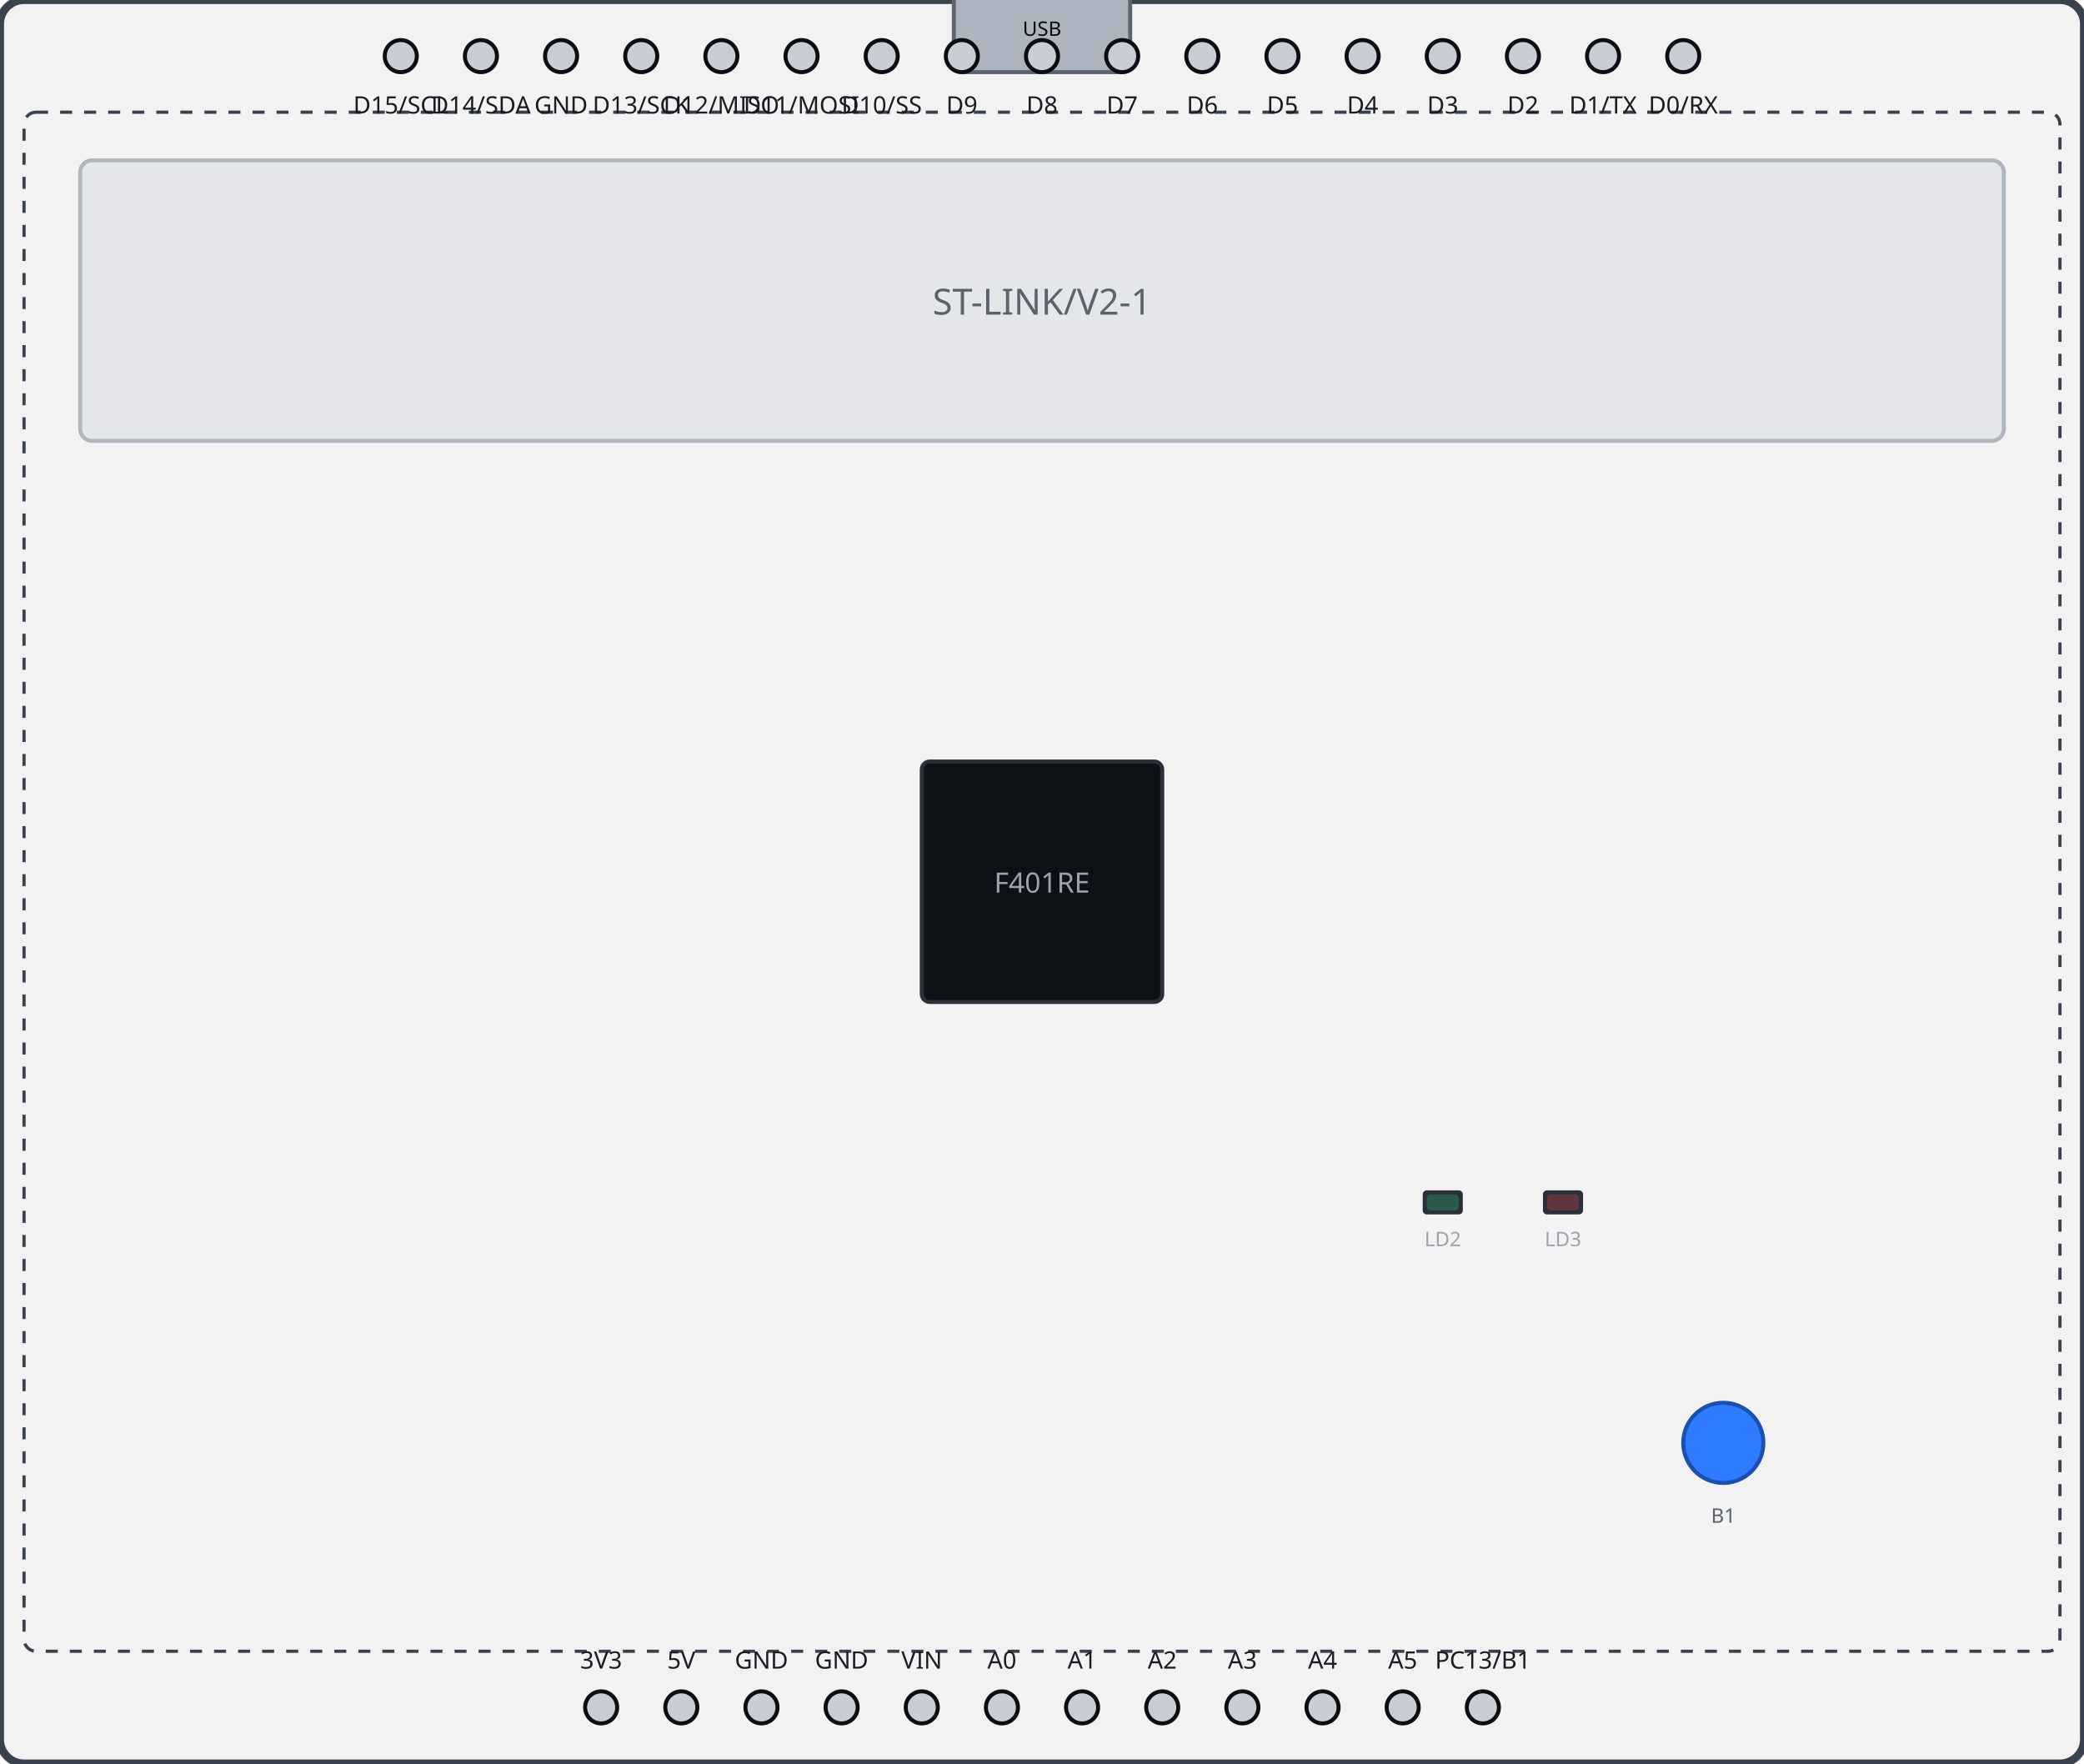
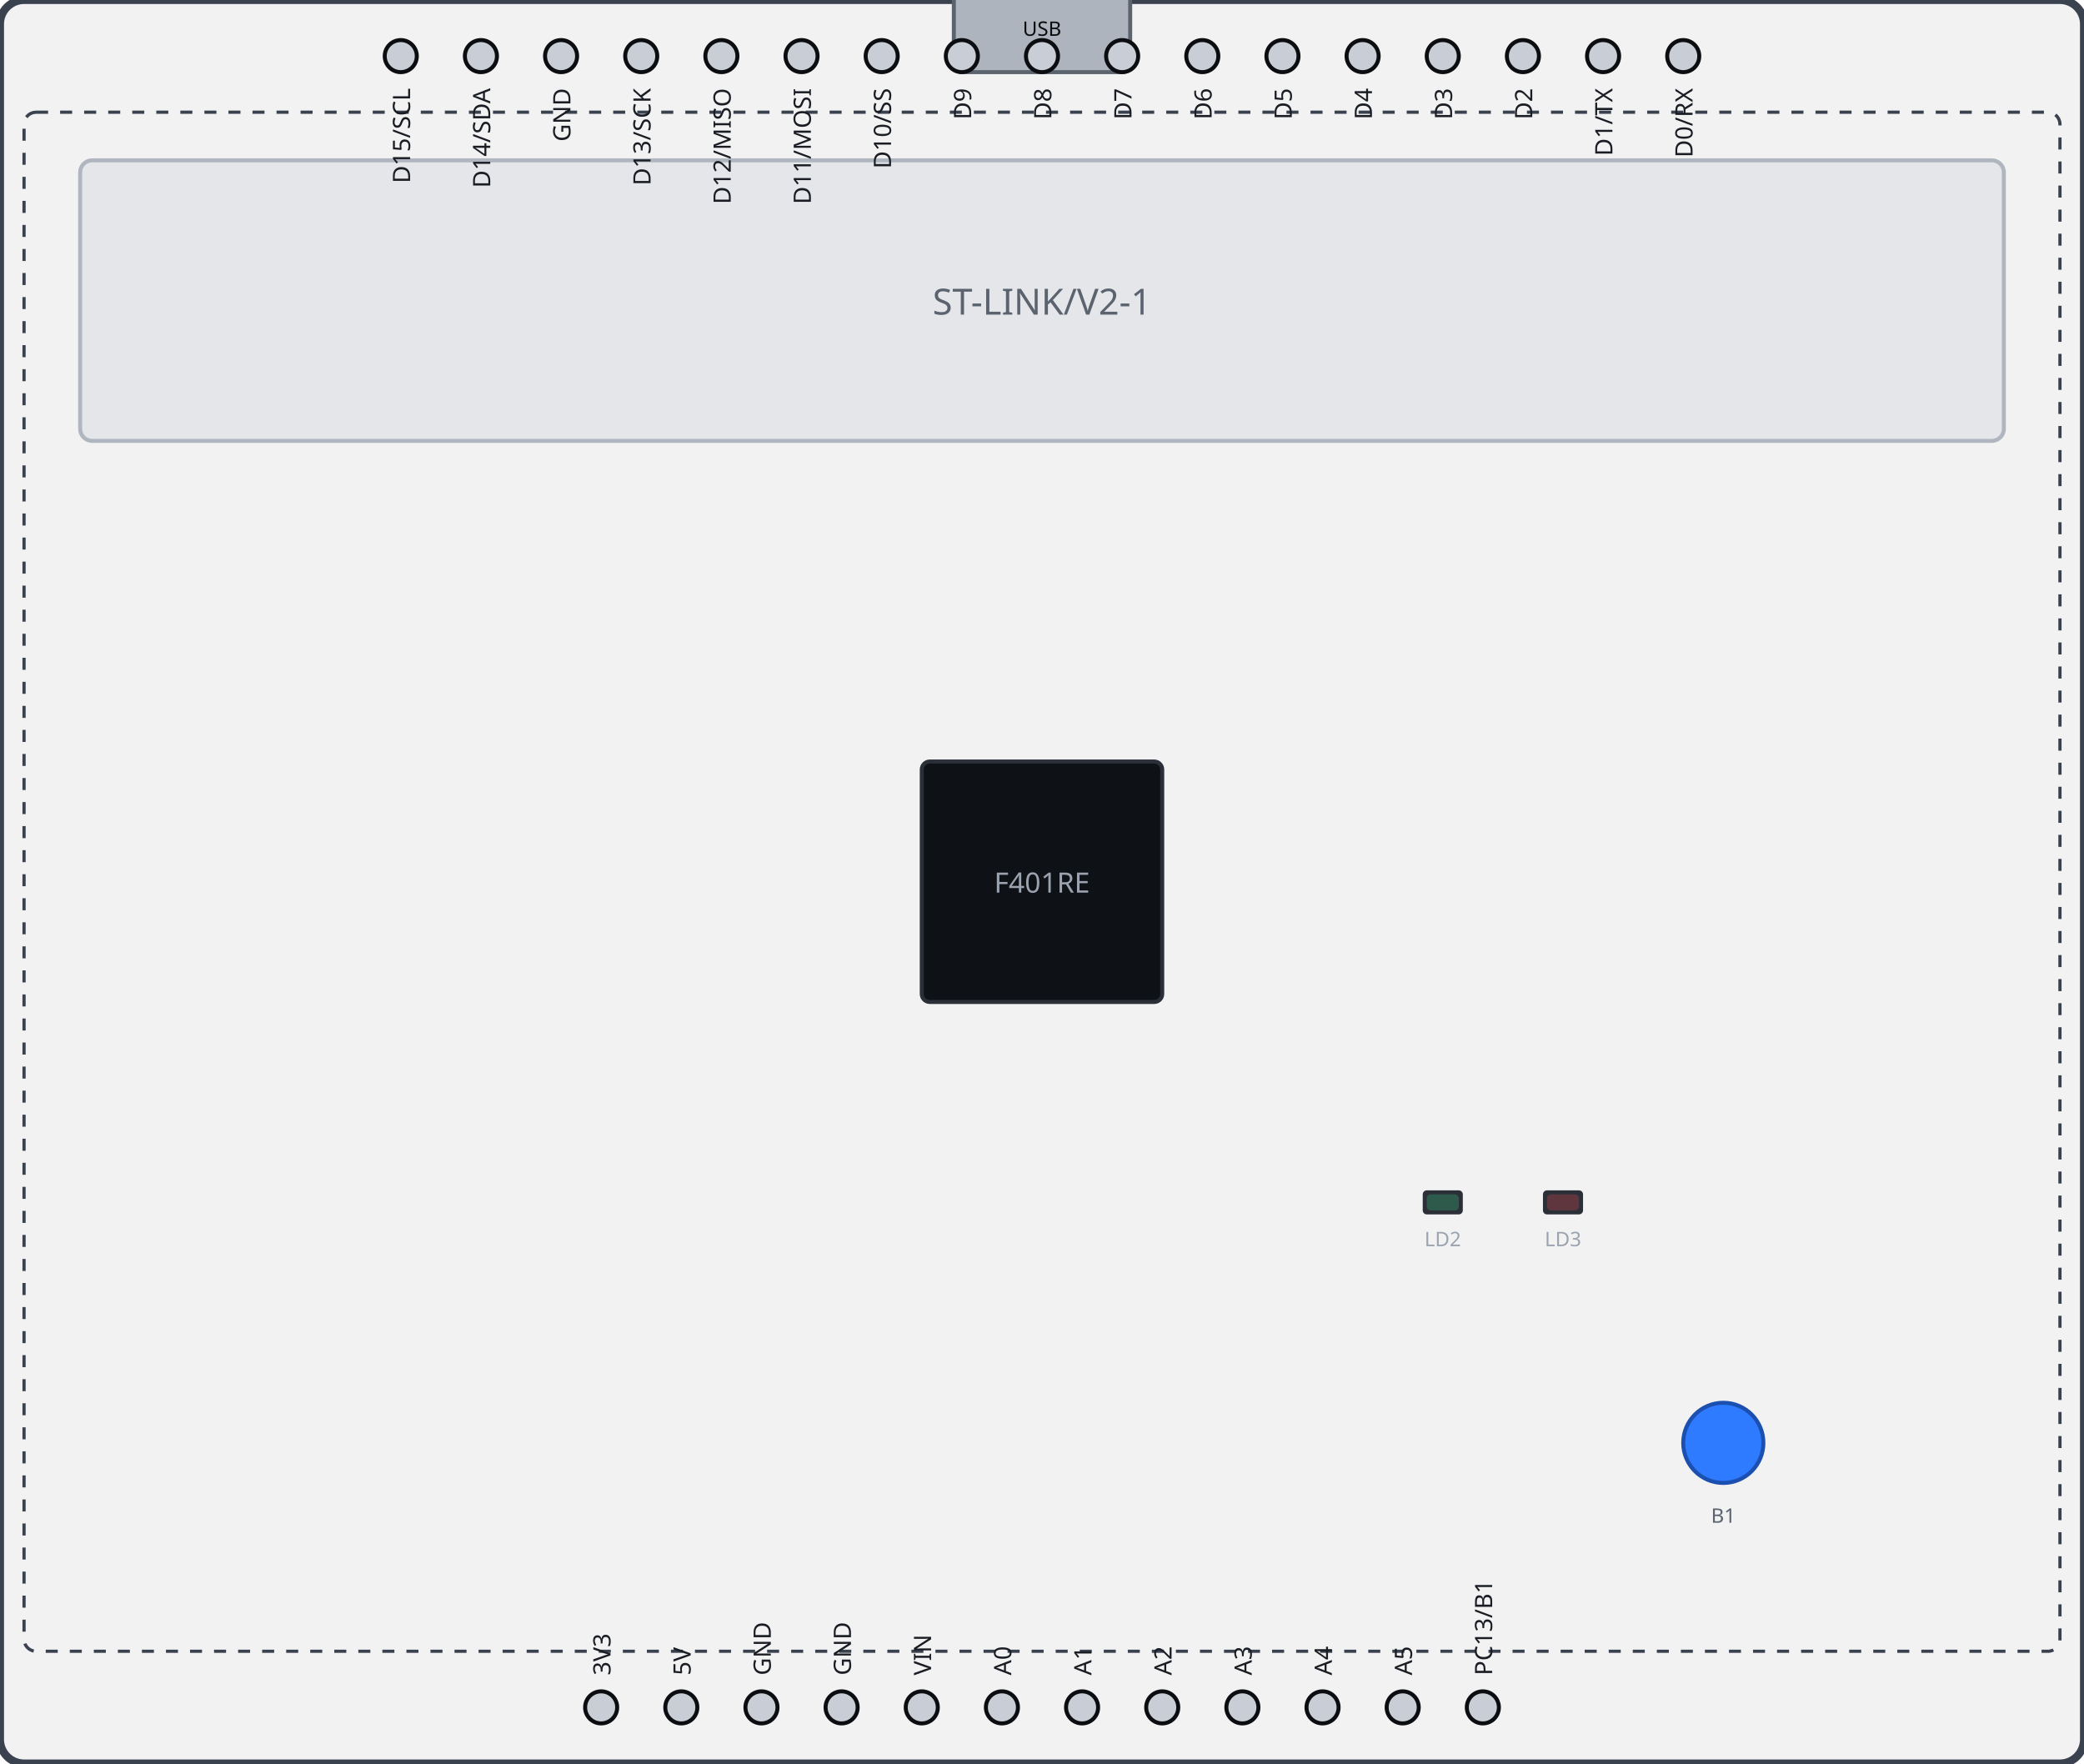
<svg xmlns="http://www.w3.org/2000/svg" viewBox="0 0 520 440" width="520" height="440">
  <defs>
    <filter id="stm32-nucleo-f401re-glow" x="-100%" y="-100%" width="300%" height="300%">
      <feGaussianBlur stdDeviation="2.5" />
    </filter>
  </defs>
  <rect x="0" y="0" width="520" height="440" rx="6" fill="#F2F2F2" stroke="#3A4250" stroke-width="2" />
  <rect x="6" y="28" width="508" height="384" rx="3" fill="none" stroke="#3A4250" stroke-width="0.8" stroke-dasharray="3 3" />
  <rect x="238.0" y="-4" width="44" height="22" rx="2" fill="#AEB4BD" stroke="#5B636F" stroke-width="1" />
  <text x="260.0" y="7" font-family="IBM Plex Mono" font-size="5" fill="#0B0D10" text-anchor="middle" dominant-baseline="central">USB</text>
  <rect x="230.0" y="190.0" width="60" height="60" rx="2" fill="#0E1116" stroke="#2A2F38" stroke-width="1" />
  <text x="260.0" y="220.0" font-family="IBM Plex Mono" font-size="7" fill="#9AA3AF" text-anchor="middle" dominant-baseline="central">F401RE</text>
  <rect x="20" y="40" width="480" height="70" rx="3" fill="#E4E6EA" stroke="#B0B6BF" stroke-width="1" />
  <text x="260" y="75" font-family="IBM Plex Mono" font-size="9" fill="#5B636F" text-anchor="middle" dominant-baseline="central">ST-LINK/V2-1</text>
  <circle cx="430" cy="360" r="10" fill="#2F7BFF" stroke="#1B4FB0" stroke-width="1" />
  <text x="430" y="378" font-family="IBM Plex Mono" font-size="5" fill="#5B636F" text-anchor="middle" dominant-baseline="central">B1</text>
  <rect x="355" y="297" width="10" height="6" rx="1" fill="#2A2F38" />
  <circle cx="360" cy="300" r="6" fill="#3DDC84" opacity="0" filter="url(#stm32-nucleo-f401re-glow)" data-bind="opacity:led" />
  <rect x="356" y="298" width="8" height="4" rx="1" fill="#3DDC84" opacity="0.25" />
  <rect x="356" y="298" width="8" height="4" rx="1" fill="#3DDC84" opacity="0" data-bind="opacity:led" />
  <text x="360" y="309" font-family="IBM Plex Mono" font-size="5" fill="#9AA3AF" text-anchor="middle" dominant-baseline="central">LD2</text>
  <rect x="385" y="297" width="10" height="6" rx="1" fill="#2A2F38" />
  <circle cx="390" cy="300" r="6" fill="#FF4D4D" opacity="0" filter="url(#stm32-nucleo-f401re-glow)" data-bind="opacity:powered" />
  <rect x="386" y="298" width="8" height="4" rx="1" fill="#FF4D4D" opacity="0.25" />
  <rect x="386" y="298" width="8" height="4" rx="1" fill="#FF4D4D" opacity="0" data-bind="opacity:powered" />
  <text x="390" y="309" font-family="IBM Plex Mono" font-size="5" fill="#9AA3AF" text-anchor="middle" dominant-baseline="central">LD3</text>
-   <text x="100.0" y="26" font-family="IBM Plex Mono" font-size="6" fill="#1A1E24" text-anchor="middle" dominant-baseline="central">D15/SCL</text>
-   <text x="120.0" y="26" font-family="IBM Plex Mono" font-size="6" fill="#1A1E24" text-anchor="middle" dominant-baseline="central">D14/SDA</text>
-   <text x="140.0" y="26" font-family="IBM Plex Mono" font-size="6" fill="#1A1E24" text-anchor="middle" dominant-baseline="central">GND</text>
-   <text x="160.0" y="26" font-family="IBM Plex Mono" font-size="6" fill="#1A1E24" text-anchor="middle" dominant-baseline="central">D13/SCK</text>
-   <text x="180.0" y="26" font-family="IBM Plex Mono" font-size="6" fill="#1A1E24" text-anchor="middle" dominant-baseline="central">D12/MISO</text>
-   <text x="200.0" y="26" font-family="IBM Plex Mono" font-size="6" fill="#1A1E24" text-anchor="middle" dominant-baseline="central">D11/MOSI</text>
-   <text x="220.0" y="26" font-family="IBM Plex Mono" font-size="6" fill="#1A1E24" text-anchor="middle" dominant-baseline="central">D10/SS</text>
-   <text x="240.0" y="26" font-family="IBM Plex Mono" font-size="6" fill="#1A1E24" text-anchor="middle" dominant-baseline="central">D9</text>
-   <text x="260.0" y="26" font-family="IBM Plex Mono" font-size="6" fill="#1A1E24" text-anchor="middle" dominant-baseline="central">D8</text>
-   <text x="280.0" y="26" font-family="IBM Plex Mono" font-size="6" fill="#1A1E24" text-anchor="middle" dominant-baseline="central">D7</text>
-   <text x="300.0" y="26" font-family="IBM Plex Mono" font-size="6" fill="#1A1E24" text-anchor="middle" dominant-baseline="central">D6</text>
-   <text x="320.0" y="26" font-family="IBM Plex Mono" font-size="6" fill="#1A1E24" text-anchor="middle" dominant-baseline="central">D5</text>
-   <text x="340.0" y="26" font-family="IBM Plex Mono" font-size="6" fill="#1A1E24" text-anchor="middle" dominant-baseline="central">D4</text>
-   <text x="360.0" y="26" font-family="IBM Plex Mono" font-size="6" fill="#1A1E24" text-anchor="middle" dominant-baseline="central">D3</text>
-   <text x="380.0" y="26" font-family="IBM Plex Mono" font-size="6" fill="#1A1E24" text-anchor="middle" dominant-baseline="central">D2</text>
-   <text x="400.0" y="26" font-family="IBM Plex Mono" font-size="6" fill="#1A1E24" text-anchor="middle" dominant-baseline="central">D1/TX</text>
-   <text x="420.0" y="26" font-family="IBM Plex Mono" font-size="6" fill="#1A1E24" text-anchor="middle" dominant-baseline="central">D0/RX</text>
-   <text x="150.0" y="414" font-family="IBM Plex Mono" font-size="6" fill="#1A1E24" text-anchor="middle" dominant-baseline="central">3V3</text>
-   <text x="170.0" y="414" font-family="IBM Plex Mono" font-size="6" fill="#1A1E24" text-anchor="middle" dominant-baseline="central">5V</text>
-   <text x="190.0" y="414" font-family="IBM Plex Mono" font-size="6" fill="#1A1E24" text-anchor="middle" dominant-baseline="central">GND</text>
-   <text x="210.0" y="414" font-family="IBM Plex Mono" font-size="6" fill="#1A1E24" text-anchor="middle" dominant-baseline="central">GND</text>
-   <text x="230.0" y="414" font-family="IBM Plex Mono" font-size="6" fill="#1A1E24" text-anchor="middle" dominant-baseline="central">VIN</text>
-   <text x="250.0" y="414" font-family="IBM Plex Mono" font-size="6" fill="#1A1E24" text-anchor="middle" dominant-baseline="central">A0</text>
-   <text x="270.0" y="414" font-family="IBM Plex Mono" font-size="6" fill="#1A1E24" text-anchor="middle" dominant-baseline="central">A1</text>
-   <text x="290.0" y="414" font-family="IBM Plex Mono" font-size="6" fill="#1A1E24" text-anchor="middle" dominant-baseline="central">A2</text>
-   <text x="310.0" y="414" font-family="IBM Plex Mono" font-size="6" fill="#1A1E24" text-anchor="middle" dominant-baseline="central">A3</text>
-   <text x="330.0" y="414" font-family="IBM Plex Mono" font-size="6" fill="#1A1E24" text-anchor="middle" dominant-baseline="central">A4</text>
-   <text x="350.0" y="414" font-family="IBM Plex Mono" font-size="6" fill="#1A1E24" text-anchor="middle" dominant-baseline="central">A5</text>
-   <text x="370.0" y="414" font-family="IBM Plex Mono" font-size="6" fill="#1A1E24" text-anchor="middle" dominant-baseline="central">PC13/B1</text>
+   <text x="100" y="22" font-family="IBM Plex Mono" font-size="6" fill="#1A1E24" text-anchor="end" dominant-baseline="central" transform="rotate(-90 100 22)">D15/SCL</text>
+   <text x="120" y="22" font-family="IBM Plex Mono" font-size="6" fill="#1A1E24" text-anchor="end" dominant-baseline="central" transform="rotate(-90 120 22)">D14/SDA</text>
+   <text x="140" y="22" font-family="IBM Plex Mono" font-size="6" fill="#1A1E24" text-anchor="end" dominant-baseline="central" transform="rotate(-90 140 22)">GND</text>
+   <text x="160" y="22" font-family="IBM Plex Mono" font-size="6" fill="#1A1E24" text-anchor="end" dominant-baseline="central" transform="rotate(-90 160 22)">D13/SCK</text>
+   <text x="180" y="22" font-family="IBM Plex Mono" font-size="6" fill="#1A1E24" text-anchor="end" dominant-baseline="central" transform="rotate(-90 180 22)">D12/MISO</text>
+   <text x="200" y="22" font-family="IBM Plex Mono" font-size="6" fill="#1A1E24" text-anchor="end" dominant-baseline="central" transform="rotate(-90 200 22)">D11/MOSI</text>
+   <text x="220" y="22" font-family="IBM Plex Mono" font-size="6" fill="#1A1E24" text-anchor="end" dominant-baseline="central" transform="rotate(-90 220 22)">D10/SS</text>
+   <text x="240" y="22" font-family="IBM Plex Mono" font-size="6" fill="#1A1E24" text-anchor="end" dominant-baseline="central" transform="rotate(-90 240 22)">D9</text>
+   <text x="260" y="22" font-family="IBM Plex Mono" font-size="6" fill="#1A1E24" text-anchor="end" dominant-baseline="central" transform="rotate(-90 260 22)">D8</text>
+   <text x="280" y="22" font-family="IBM Plex Mono" font-size="6" fill="#1A1E24" text-anchor="end" dominant-baseline="central" transform="rotate(-90 280 22)">D7</text>
+   <text x="300" y="22" font-family="IBM Plex Mono" font-size="6" fill="#1A1E24" text-anchor="end" dominant-baseline="central" transform="rotate(-90 300 22)">D6</text>
+   <text x="320" y="22" font-family="IBM Plex Mono" font-size="6" fill="#1A1E24" text-anchor="end" dominant-baseline="central" transform="rotate(-90 320 22)">D5</text>
+   <text x="340" y="22" font-family="IBM Plex Mono" font-size="6" fill="#1A1E24" text-anchor="end" dominant-baseline="central" transform="rotate(-90 340 22)">D4</text>
+   <text x="360" y="22" font-family="IBM Plex Mono" font-size="6" fill="#1A1E24" text-anchor="end" dominant-baseline="central" transform="rotate(-90 360 22)">D3</text>
+   <text x="380" y="22" font-family="IBM Plex Mono" font-size="6" fill="#1A1E24" text-anchor="end" dominant-baseline="central" transform="rotate(-90 380 22)">D2</text>
+   <text x="400" y="22" font-family="IBM Plex Mono" font-size="6" fill="#1A1E24" text-anchor="end" dominant-baseline="central" transform="rotate(-90 400 22)">D1/TX</text>
+   <text x="420" y="22" font-family="IBM Plex Mono" font-size="6" fill="#1A1E24" text-anchor="end" dominant-baseline="central" transform="rotate(-90 420 22)">D0/RX</text>
+   <text x="150" y="418" font-family="IBM Plex Mono" font-size="6" fill="#1A1E24" text-anchor="start" dominant-baseline="central" transform="rotate(-90 150 418)">3V3</text>
+   <text x="170" y="418" font-family="IBM Plex Mono" font-size="6" fill="#1A1E24" text-anchor="start" dominant-baseline="central" transform="rotate(-90 170 418)">5V</text>
+   <text x="190" y="418" font-family="IBM Plex Mono" font-size="6" fill="#1A1E24" text-anchor="start" dominant-baseline="central" transform="rotate(-90 190 418)">GND</text>
+   <text x="210" y="418" font-family="IBM Plex Mono" font-size="6" fill="#1A1E24" text-anchor="start" dominant-baseline="central" transform="rotate(-90 210 418)">GND</text>
+   <text x="230" y="418" font-family="IBM Plex Mono" font-size="6" fill="#1A1E24" text-anchor="start" dominant-baseline="central" transform="rotate(-90 230 418)">VIN</text>
+   <text x="250" y="418" font-family="IBM Plex Mono" font-size="6" fill="#1A1E24" text-anchor="start" dominant-baseline="central" transform="rotate(-90 250 418)">A0</text>
+   <text x="270" y="418" font-family="IBM Plex Mono" font-size="6" fill="#1A1E24" text-anchor="start" dominant-baseline="central" transform="rotate(-90 270 418)">A1</text>
+   <text x="290" y="418" font-family="IBM Plex Mono" font-size="6" fill="#1A1E24" text-anchor="start" dominant-baseline="central" transform="rotate(-90 290 418)">A2</text>
+   <text x="310" y="418" font-family="IBM Plex Mono" font-size="6" fill="#1A1E24" text-anchor="start" dominant-baseline="central" transform="rotate(-90 310 418)">A3</text>
+   <text x="330" y="418" font-family="IBM Plex Mono" font-size="6" fill="#1A1E24" text-anchor="start" dominant-baseline="central" transform="rotate(-90 330 418)">A4</text>
+   <text x="350" y="418" font-family="IBM Plex Mono" font-size="6" fill="#1A1E24" text-anchor="start" dominant-baseline="central" transform="rotate(-90 350 418)">A5</text>
+   <text x="370" y="418" font-family="IBM Plex Mono" font-size="6" fill="#1A1E24" text-anchor="start" dominant-baseline="central" transform="rotate(-90 370 418)">PC13/B1</text>
  <circle data-pin="PB8" cx="100.0" cy="14" r="4" fill="#C9CED6" stroke="#0B0D10" stroke-width="1" />
  <circle data-pin="PB9" cx="120.0" cy="14" r="4" fill="#C9CED6" stroke="#0B0D10" stroke-width="1" />
  <circle data-pin="GND.2" cx="140.0" cy="14" r="4" fill="#C9CED6" stroke="#0B0D10" stroke-width="1" />
  <circle data-pin="PA5" cx="160.0" cy="14" r="4" fill="#C9CED6" stroke="#0B0D10" stroke-width="1" />
  <circle data-pin="PA6" cx="180.0" cy="14" r="4" fill="#C9CED6" stroke="#0B0D10" stroke-width="1" />
  <circle data-pin="PA7" cx="200.0" cy="14" r="4" fill="#C9CED6" stroke="#0B0D10" stroke-width="1" />
  <circle data-pin="PB6" cx="220.0" cy="14" r="4" fill="#C9CED6" stroke="#0B0D10" stroke-width="1" />
  <circle data-pin="PC7" cx="240.0" cy="14" r="4" fill="#C9CED6" stroke="#0B0D10" stroke-width="1" />
  <circle data-pin="PA9" cx="260.0" cy="14" r="4" fill="#C9CED6" stroke="#0B0D10" stroke-width="1" />
  <circle data-pin="PA8" cx="280.0" cy="14" r="4" fill="#C9CED6" stroke="#0B0D10" stroke-width="1" />
  <circle data-pin="PB10" cx="300.0" cy="14" r="4" fill="#C9CED6" stroke="#0B0D10" stroke-width="1" />
  <circle data-pin="PB4" cx="320.0" cy="14" r="4" fill="#C9CED6" stroke="#0B0D10" stroke-width="1" />
  <circle data-pin="PB5" cx="340.0" cy="14" r="4" fill="#C9CED6" stroke="#0B0D10" stroke-width="1" />
  <circle data-pin="PB3" cx="360.0" cy="14" r="4" fill="#C9CED6" stroke="#0B0D10" stroke-width="1" />
  <circle data-pin="PA10" cx="380.0" cy="14" r="4" fill="#C9CED6" stroke="#0B0D10" stroke-width="1" />
  <circle data-pin="PA2" cx="400.0" cy="14" r="4" fill="#C9CED6" stroke="#0B0D10" stroke-width="1" />
  <circle data-pin="PA3" cx="420.0" cy="14" r="4" fill="#C9CED6" stroke="#0B0D10" stroke-width="1" />
  <circle data-pin="3V3" cx="150.0" cy="426" r="4" fill="#C9CED6" stroke="#0B0D10" stroke-width="1" />
  <circle data-pin="5V" cx="170.0" cy="426" r="4" fill="#C9CED6" stroke="#0B0D10" stroke-width="1" />
  <circle data-pin="GND.1" cx="190.0" cy="426" r="4" fill="#C9CED6" stroke="#0B0D10" stroke-width="1" />
  <circle data-pin="GND.3" cx="210.0" cy="426" r="4" fill="#C9CED6" stroke="#0B0D10" stroke-width="1" />
  <circle data-pin="VIN" cx="230.0" cy="426" r="4" fill="#C9CED6" stroke="#0B0D10" stroke-width="1" />
  <circle data-pin="PA0" cx="250.0" cy="426" r="4" fill="#C9CED6" stroke="#0B0D10" stroke-width="1" />
  <circle data-pin="PA1" cx="270.0" cy="426" r="4" fill="#C9CED6" stroke="#0B0D10" stroke-width="1" />
  <circle data-pin="PA4" cx="290.0" cy="426" r="4" fill="#C9CED6" stroke="#0B0D10" stroke-width="1" />
  <circle data-pin="PB0" cx="310.0" cy="426" r="4" fill="#C9CED6" stroke="#0B0D10" stroke-width="1" />
  <circle data-pin="PC1" cx="330.0" cy="426" r="4" fill="#C9CED6" stroke="#0B0D10" stroke-width="1" />
  <circle data-pin="PC0" cx="350.0" cy="426" r="4" fill="#C9CED6" stroke="#0B0D10" stroke-width="1" />
  <circle data-pin="PC13" cx="370.0" cy="426" r="4" fill="#C9CED6" stroke="#0B0D10" stroke-width="1" />
</svg>
